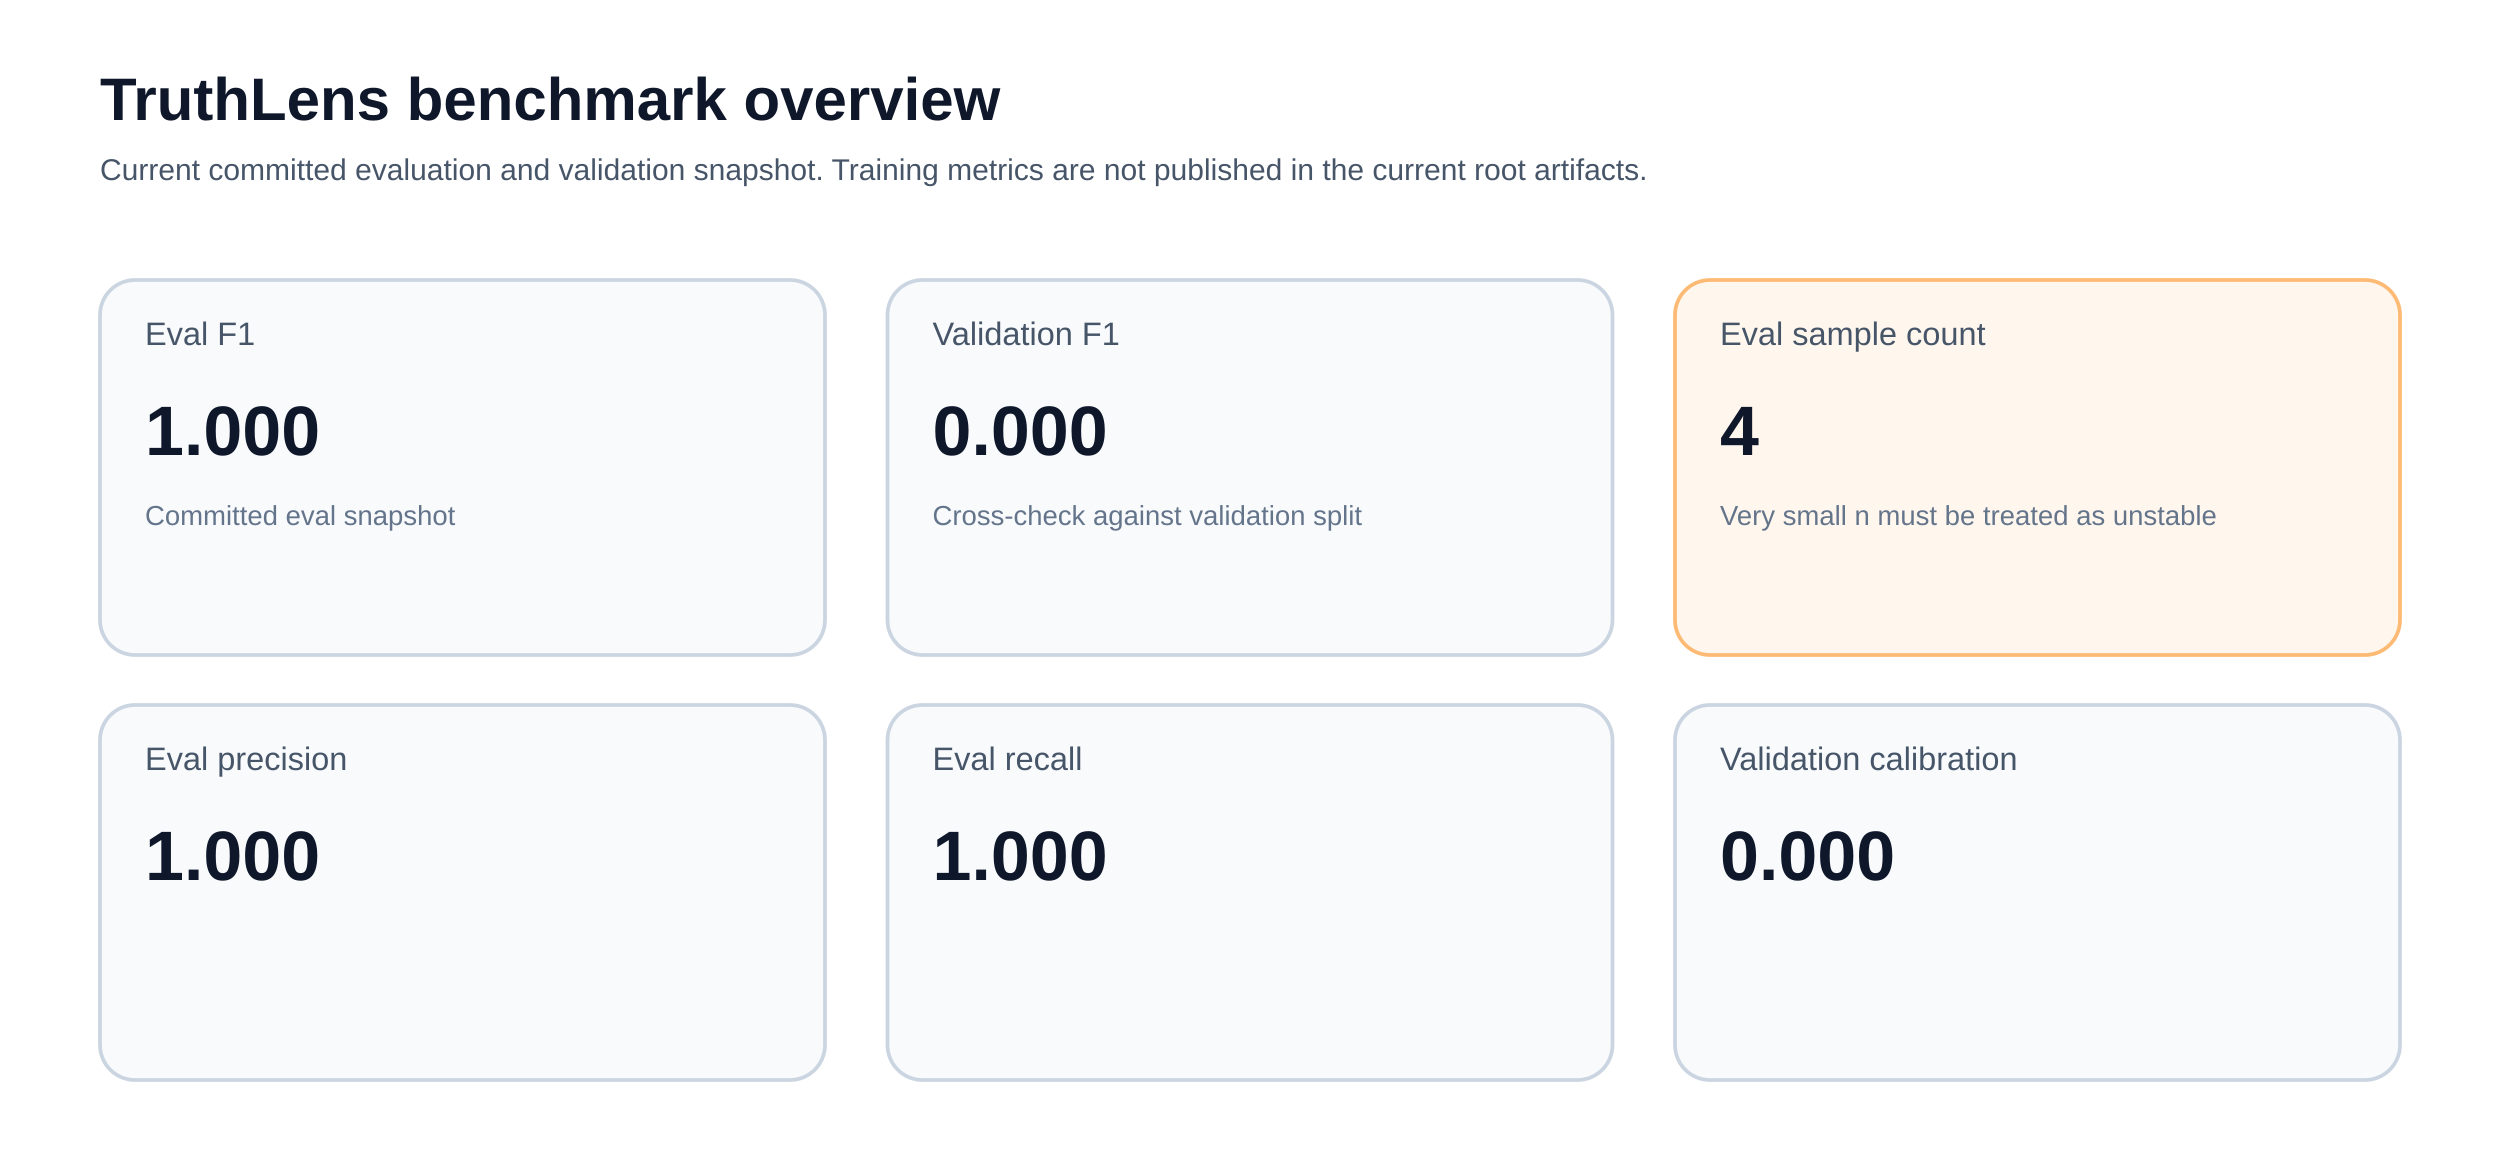
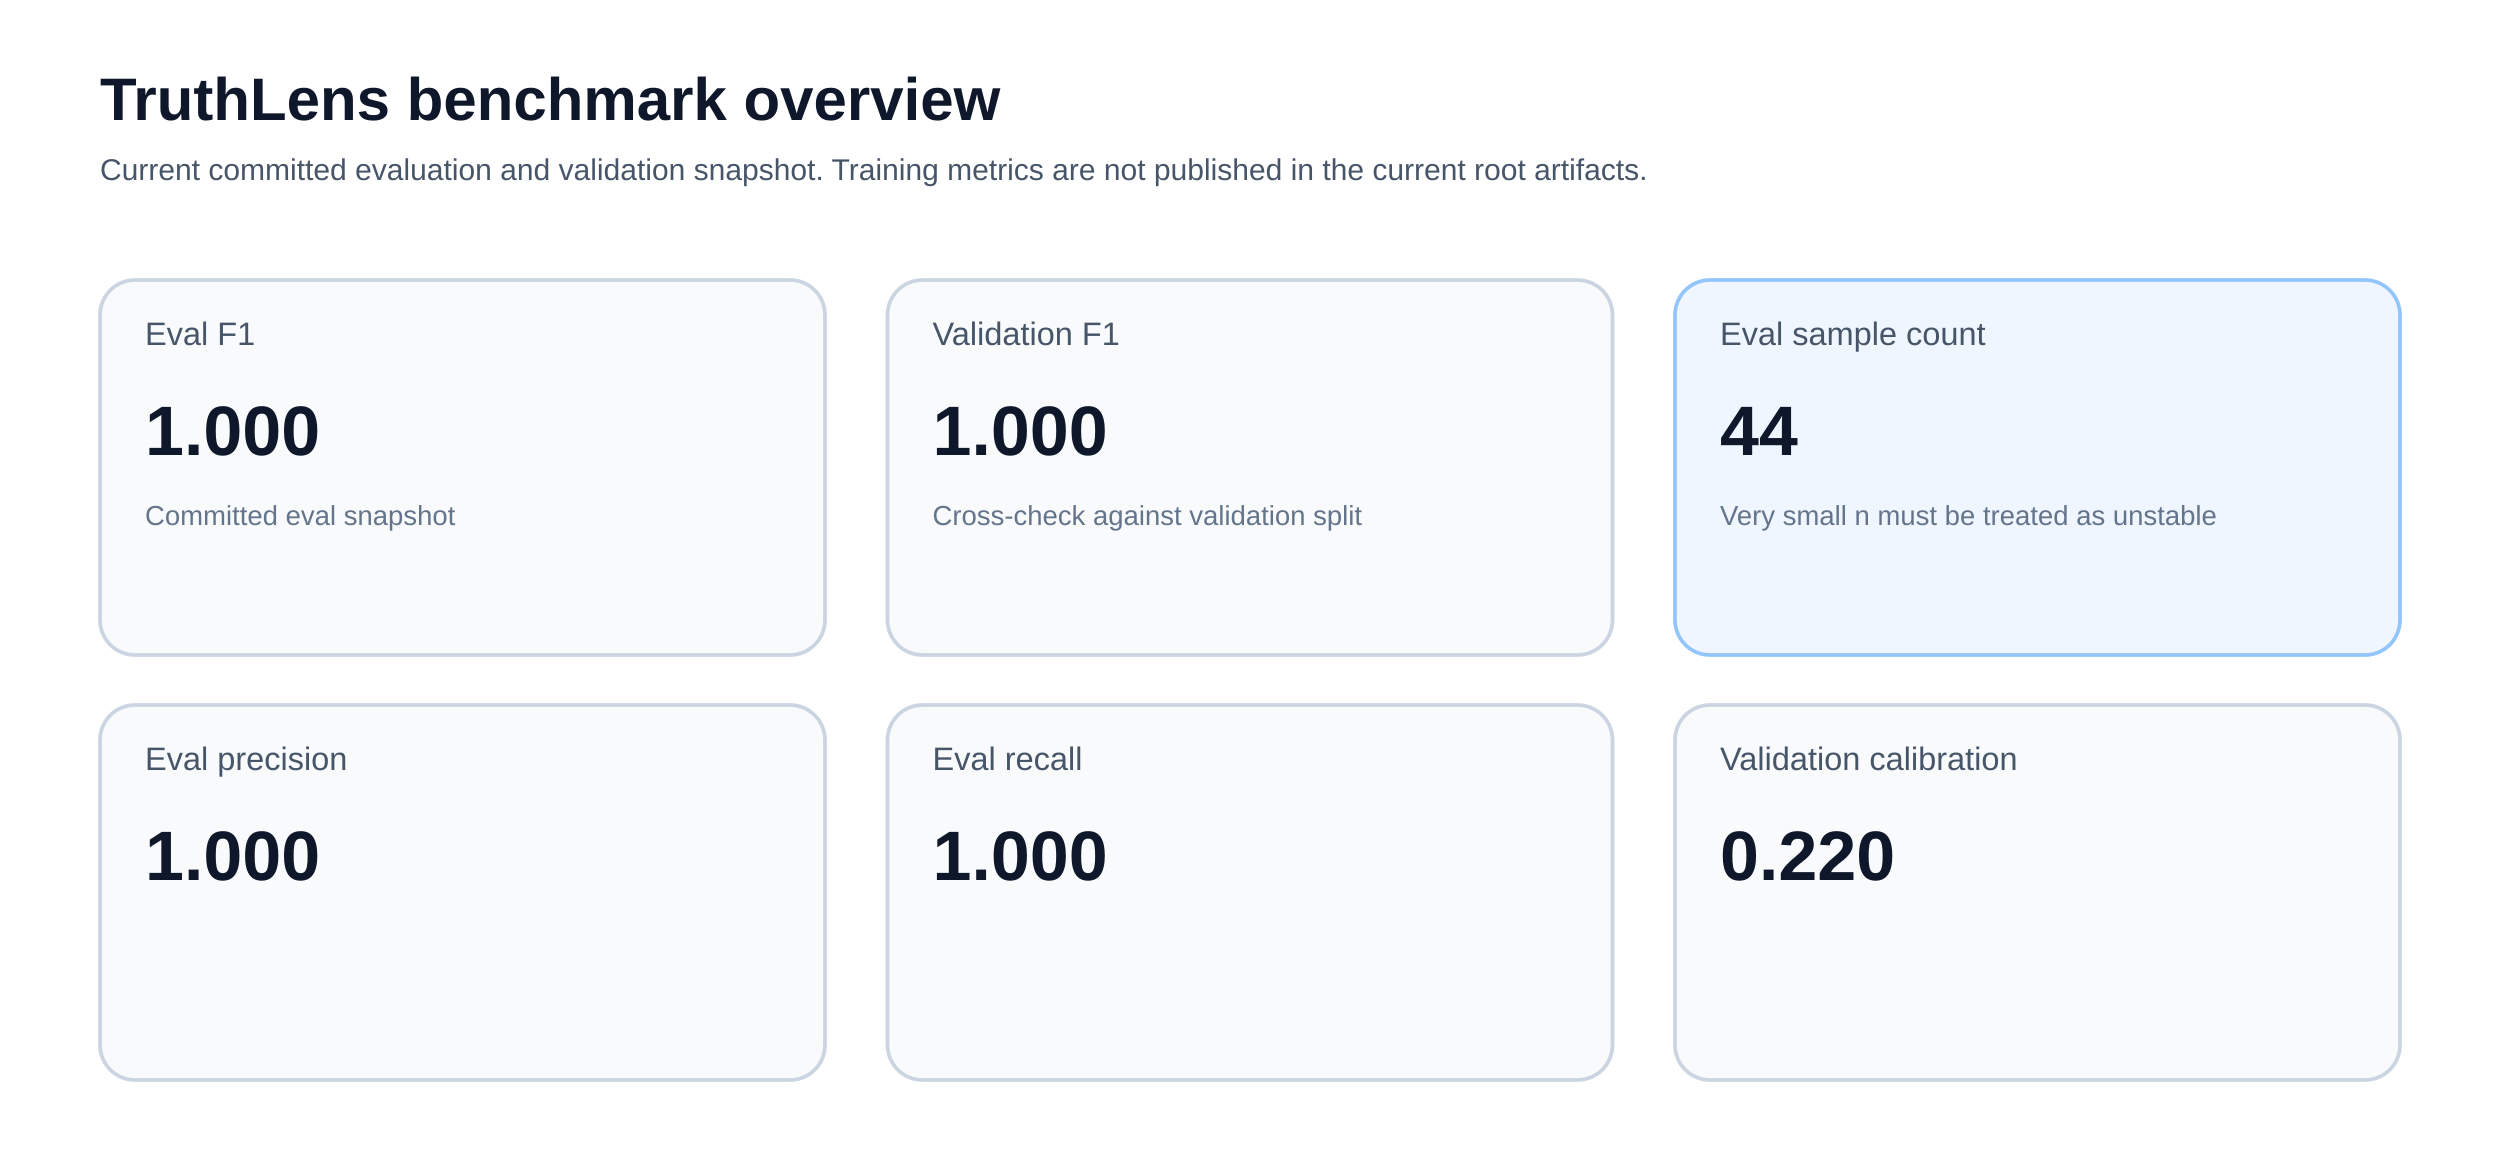
<svg xmlns="http://www.w3.org/2000/svg" width="1000" height="470" viewBox="0 0 1000 470" role="img">
  <style>
text { font-family: 'Segoe UI', Arial, sans-serif; fill: #0f172a; }
.title { font-size: 24px; font-weight: 700; }
.subtitle { font-size: 12px; fill: #475569; }
.card { fill: #f8fafc; stroke: #cbd5e1; stroke-width: 1.5; rx: 14; }
.accent { fill: #eff6ff; stroke: #93c5fd; stroke-width: 1.5; rx: 14; }
.warn { fill: #fff7ed; stroke: #fdba74; stroke-width: 1.5; rx: 14; }
.label { font-size: 13px; fill: #475569; }
.value { font-size: 28px; font-weight: 700; }
.small { font-size: 11px; fill: #64748b; }
.axis { stroke: #94a3b8; stroke-width: 1; }
.grid { stroke: #e2e8f0; stroke-width: 1; }
.legend { font-size: 12px; fill: #334155; }
.stub { font-size: 16px; font-weight: 600; }
</style>
  <rect x="0" y="0" width="1000" height="470" fill="#ffffff" />
  <text class="title" x="40" y="48">TruthLens benchmark overview</text>
  <text class="subtitle" x="40" y="72">Current committed evaluation and validation snapshot. Training metrics are not published in the current root artifacts.</text>
  <rect class="card" x="40" y="112" width="290" height="150" rx="14" />
  <text class="label" x="58" y="138">Eval F1</text>
  <text class="value" x="58" y="182">1.000</text>
  <text class="small" x="58" y="210">Committed eval snapshot</text>
  <rect class="card" x="355" y="112" width="290" height="150" rx="14" />
  <text class="label" x="373" y="138">Validation F1</text>
-   <text class="value" x="373" y="182">0.000</text>
+   <text class="value" x="373" y="182">1.000</text>
  <text class="small" x="373" y="210">Cross-check against validation split</text>
-   <rect class="warn" x="670" y="112" width="290" height="150" rx="14" />
+   <rect class="accent" x="670" y="112" width="290" height="150" rx="14" />
  <text class="label" x="688" y="138">Eval sample count</text>
-   <text class="value" x="688" y="182">4</text>
+   <text class="value" x="688" y="182">44</text>
  <text class="small" x="688" y="210">Very small n must be treated as unstable</text>
  <rect class="card" x="40" y="282" width="290" height="150" rx="14" />
  <text class="label" x="58" y="308">Eval precision</text>
  <text class="value" x="58" y="352">1.000</text>
  <rect class="card" x="355" y="282" width="290" height="150" rx="14" />
  <text class="label" x="373" y="308">Eval recall</text>
  <text class="value" x="373" y="352">1.000</text>
  <rect class="card" x="670" y="282" width="290" height="150" rx="14" />
  <text class="label" x="688" y="308">Validation calibration</text>
-   <text class="value" x="688" y="352">0.000</text>
+   <text class="value" x="688" y="352">0.220</text>
</svg>
